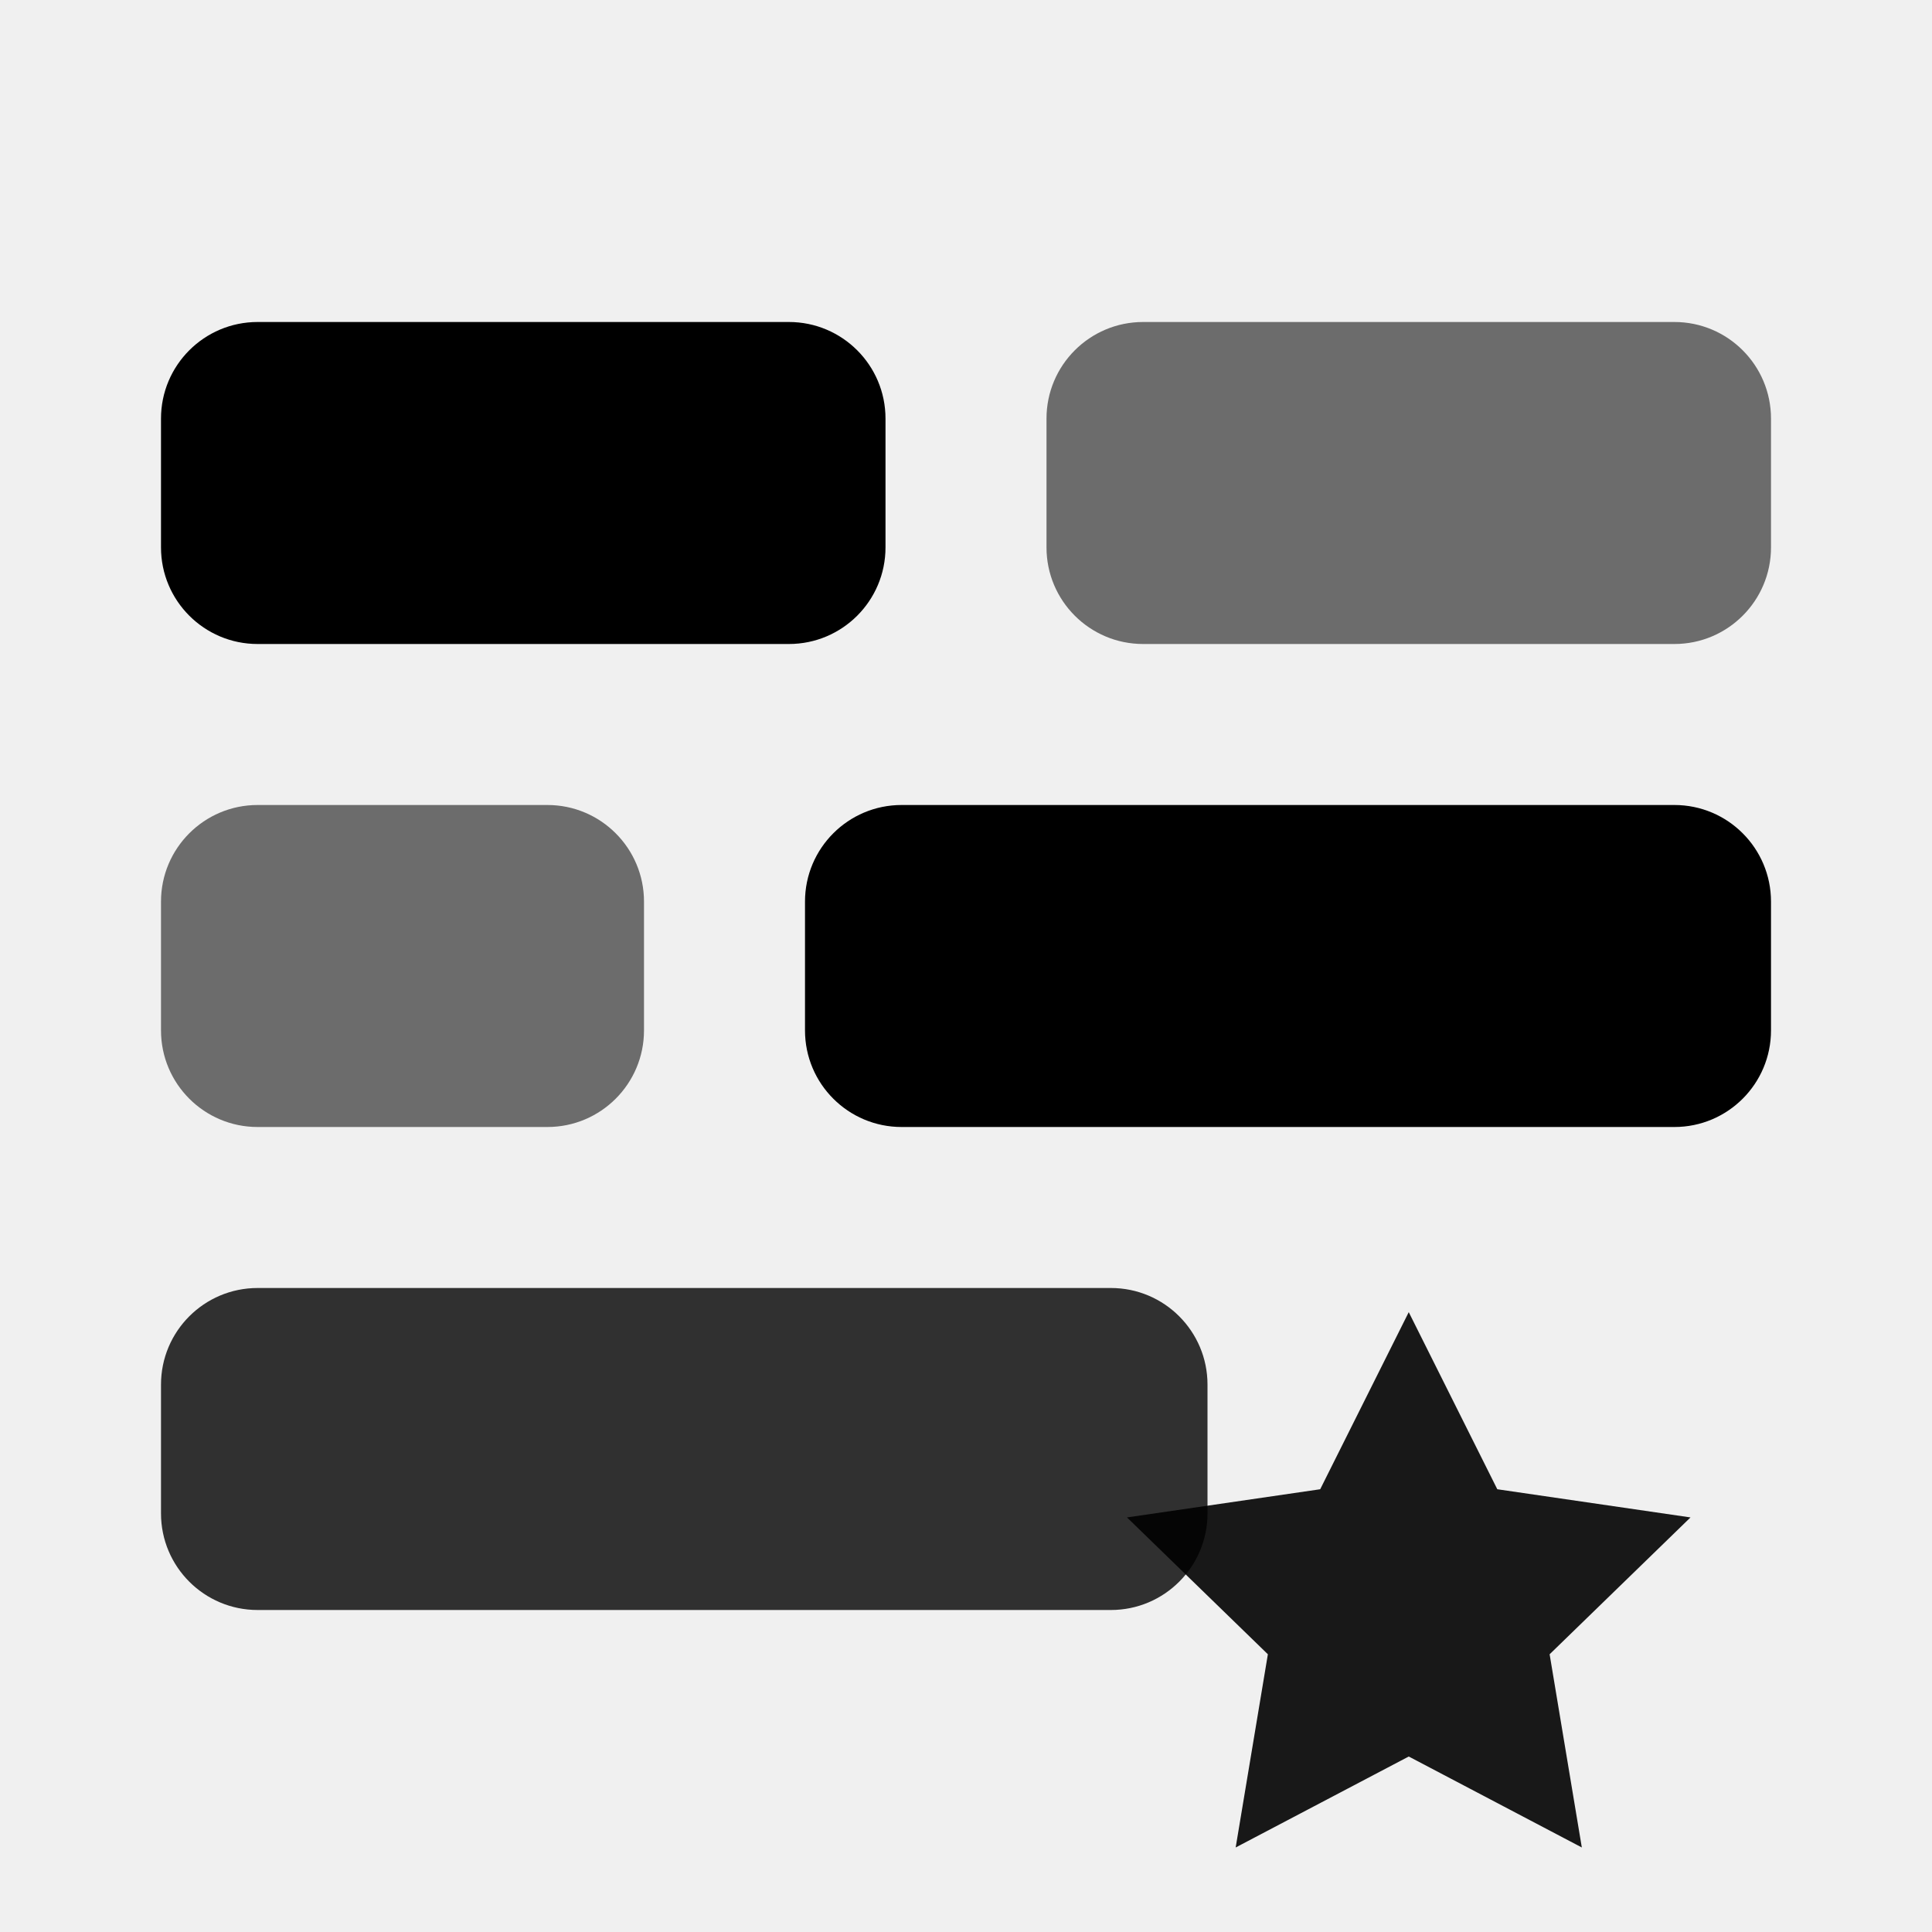
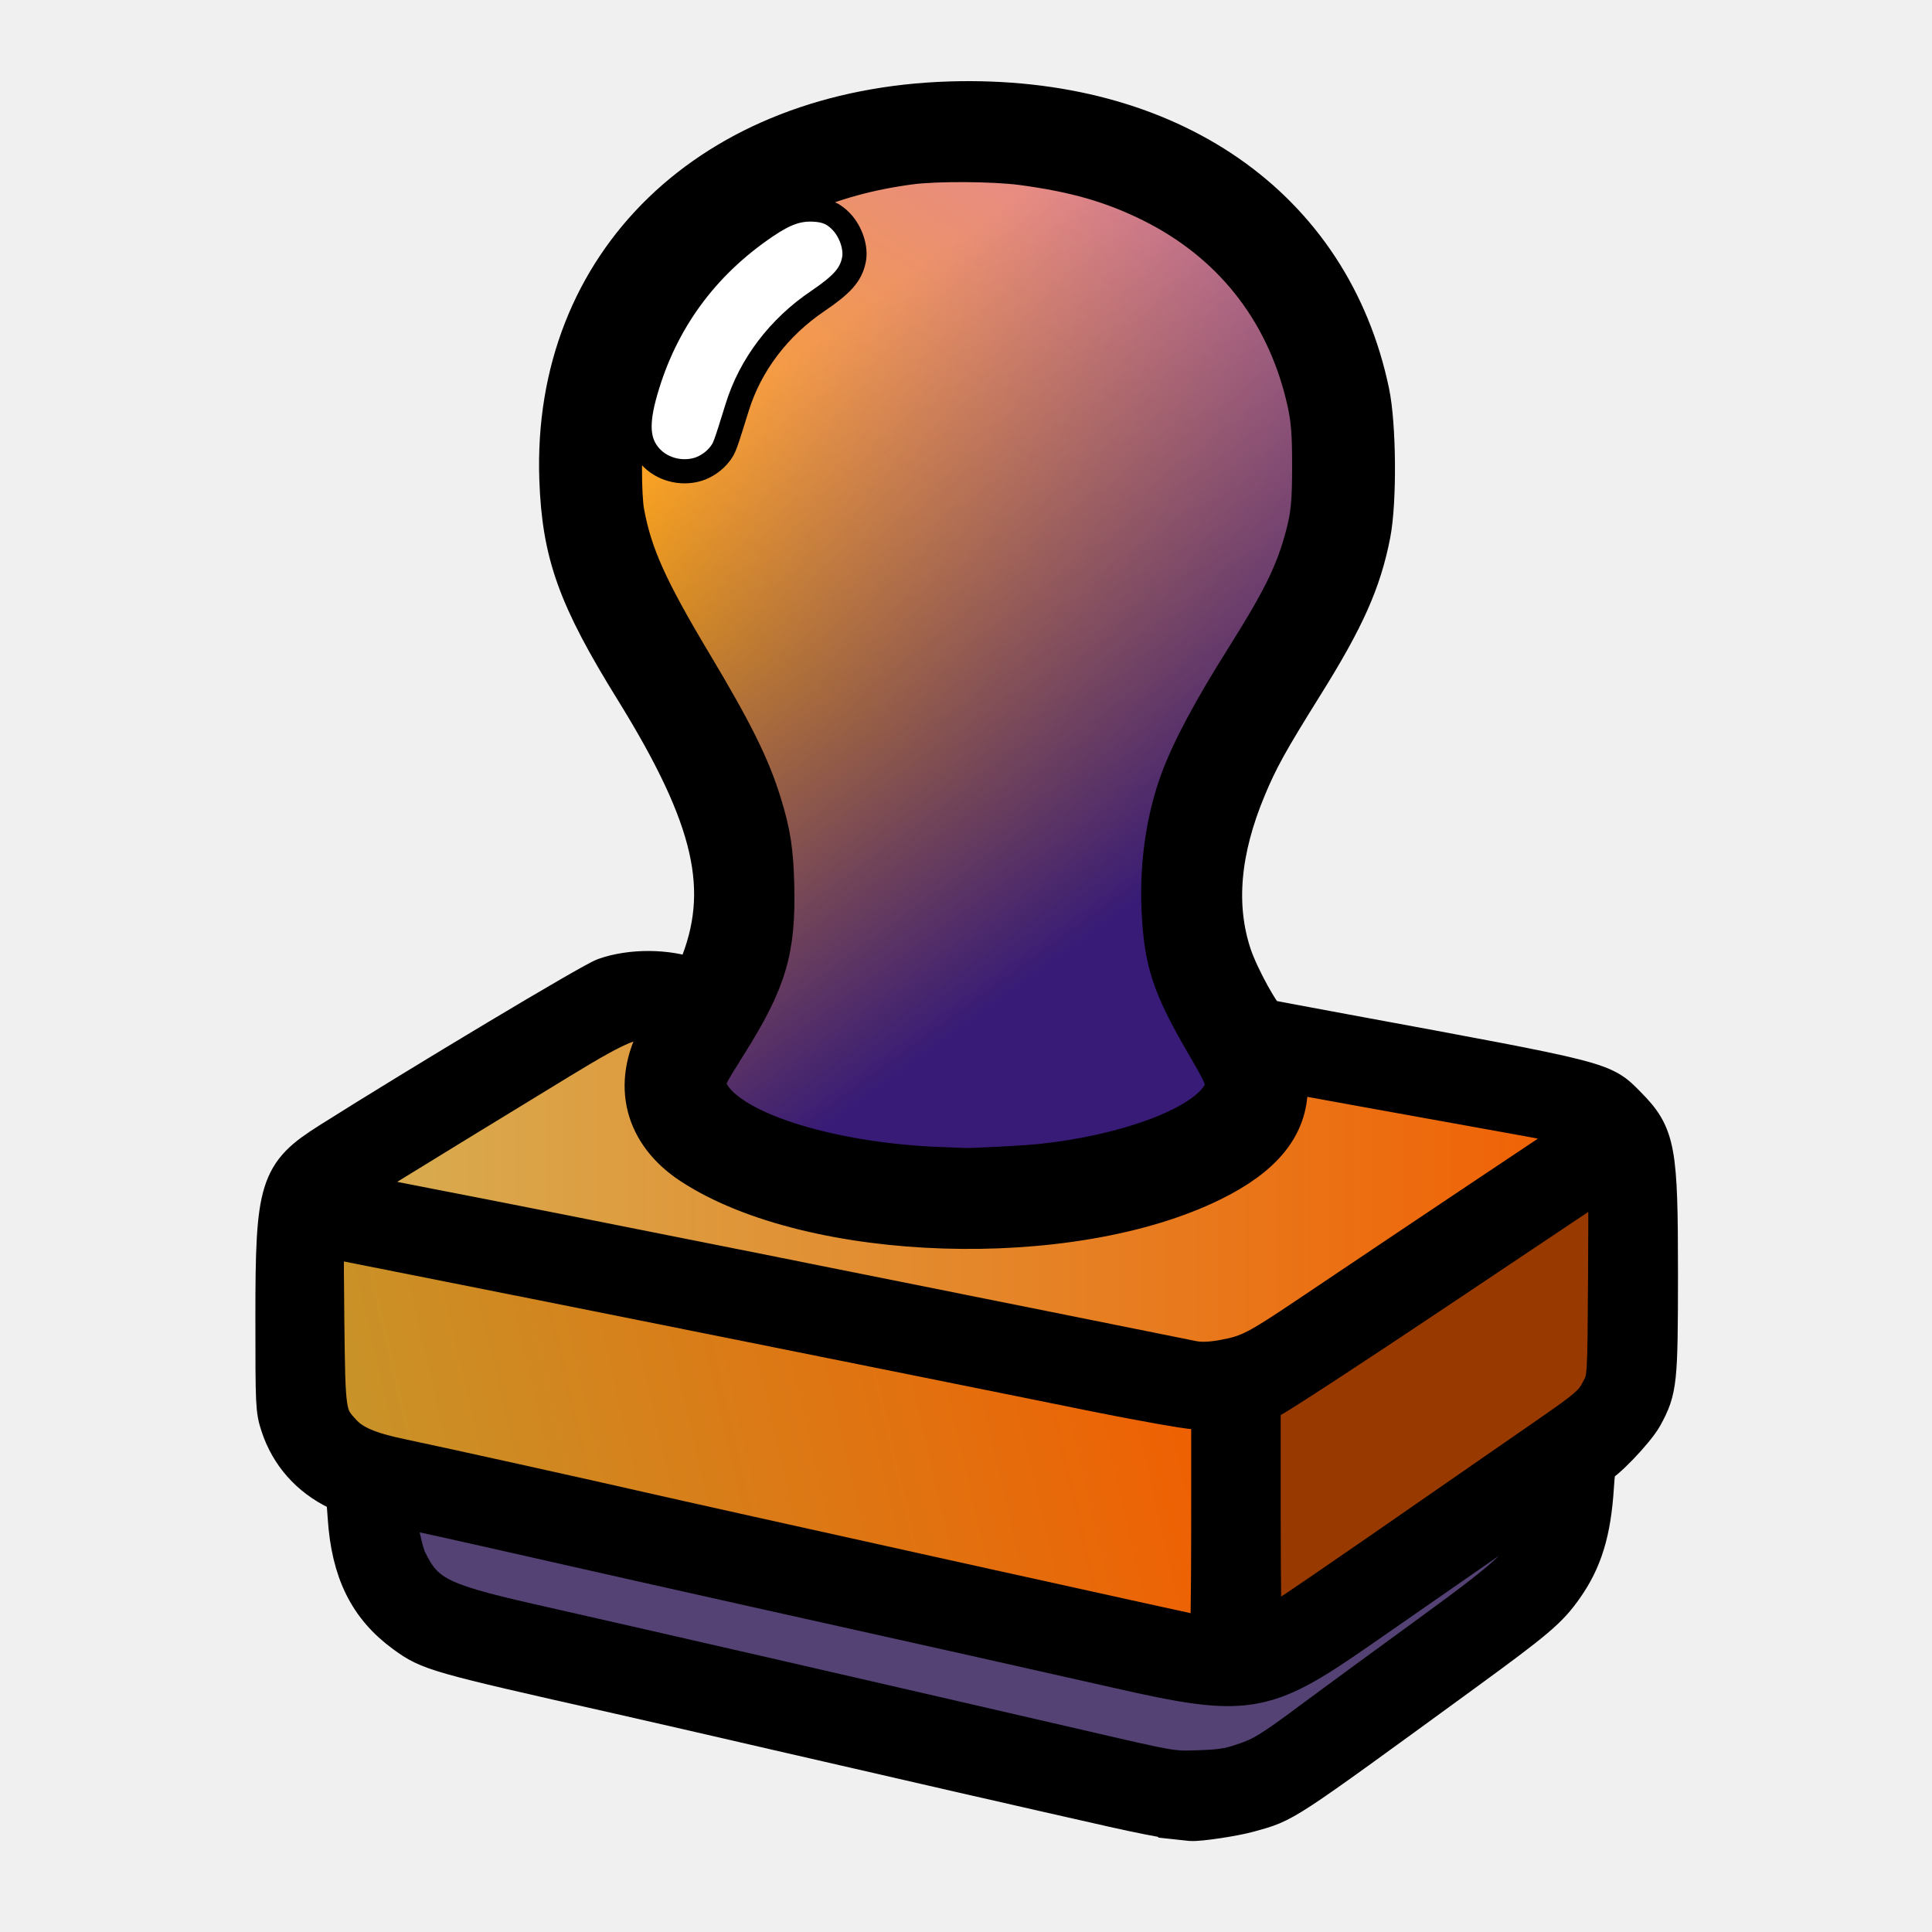
- <svg xmlns="http://www.w3.org/2000/svg" viewBox="0 0 24 24" fill="currentColor">
-   <rect x="2" y="4" width="9" height="4" rx="1.2" />
-   <rect x="13" y="4" width="9" height="4" rx="1.2" opacity="0.55" />
-   <rect x="2" y="10" width="6" height="4" rx="1.2" opacity="0.55" />
-   <rect x="10" y="10" width="12" height="4" rx="1.2" />
-   <rect x="2" y="16" width="13" height="4" rx="1.2" opacity="0.8" />
-   <path d="M17.5 16.3l1.1 2.2 2.4.35-1.75 1.7.4 2.4-2.15-1.13-2.15 1.13.4-2.4-1.75-1.7 2.4-.35z" opacity="0.9" />
+ <svg xmlns="http://www.w3.org/2000/svg" xmlns:xlink="http://www.w3.org/1999/xlink" version="1.1" id="svg1" width="24" height="24" viewBox="0 0 24 24">
+   <defs id="defs1">
+     <linearGradient id="linearGradient13">
+       <stop style="stop-color:#f15d00;stop-opacity:1;" offset="0" id="stop13" />
+       <stop style="stop-color:#c5972c;stop-opacity:1;" offset="1" id="stop14" />
+     </linearGradient>
+     <linearGradient id="linearGradient11">
+       <stop style="stop-color:#f15d00;stop-opacity:1;" offset="0" id="stop11" />
+       <stop style="stop-color:#d7b054;stop-opacity:1;" offset="1" id="stop12" />
+     </linearGradient>
+     <linearGradient id="linearGradient9">
+       <stop style="stop-color:#381b76;stop-opacity:1;" offset="0.085" id="stop9" />
+       <stop style="stop-color:#381b76;stop-opacity:0;" offset="1" id="stop10" />
+     </linearGradient>
+     <linearGradient id="linearGradient3">
+       <stop style="stop-color:#e68a8a;stop-opacity:1;" offset="0" id="stop3" />
+       <stop style="stop-color:#ffa810;stop-opacity:1;" offset="0.4" id="stop4" />
+     </linearGradient>
+     <linearGradient xlink:href="#linearGradient3" id="linearGradient4" x1="16.821" y1="4.529" x2="7.196" y2="19.349" gradientUnits="userSpaceOnUse" />
+     <linearGradient xlink:href="#linearGradient9" id="linearGradient10" x1="14.562" y1="11.772" x2="9.46" y2="4.75" gradientUnits="userSpaceOnUse" />
+     <linearGradient xlink:href="#linearGradient11" id="linearGradient12" x1="20.288" y1="14.789" x2="3.945" y2="14.789" gradientUnits="userSpaceOnUse" />
+     <linearGradient xlink:href="#linearGradient13" id="linearGradient14" x1="15.199" y1="16.557" x2="3.869" y2="19.172" gradientUnits="userSpaceOnUse" />
+   </defs>
+   <g id="g1">
+     <path style="display:inline;fill:#000000;stroke:#000000;stroke-width:0.551;stroke-dasharray:none;stroke-opacity:1;fill-opacity:1" d="M 14.568,22.568 C 14.467,22.557 14.139,22.492 13.839,22.424 12.928,22.219 11.126,21.807 9.688,21.475 8.94,21.302 8.038,21.095 7.683,21.015 5.419,20.505 5.348,20.485 5.047,20.265 4.603,19.941 4.39,19.511 4.346,18.846 4.325,18.541 4.325,18.541 4.209,18.485 3.869,18.321 3.625,18.045 3.511,17.695 c -0.061,-0.187 -0.063,-0.227 -0.063,-1.341 0,-1.601 0.046,-1.749 0.666,-2.141 1.137,-0.718 3.254,-1.986 3.411,-2.041 0.317,-0.113 0.761,-0.11 1.071,0.006 0.033,0.012 0.059,-0.02 0.103,-0.126 C 9.109,11.062 8.905,10.161 7.906,8.547 7.199,7.405 7.008,6.871 6.975,5.951 6.882,3.281 8.854,1.377 11.805,1.287 c 2.708,-0.082 4.701,1.3 5.18,3.592 0.085,0.407 0.092,1.347 0.014,1.75 -0.113,0.582 -0.318,1.041 -0.826,1.854 -0.442,0.708 -0.567,0.933 -0.718,1.297 -0.326,0.782 -0.386,1.473 -0.182,2.091 0.093,0.281 0.382,0.804 0.454,0.819 0.033,0.007 0.47,0.089 0.972,0.182 3.268,0.604 3.185,0.583 3.488,0.889 0.353,0.357 0.382,0.515 0.382,2.064 -5.23e-4,1.338 -0.01,1.429 -0.184,1.748 -0.094,0.173 -0.499,0.594 -0.571,0.594 -0.012,0 -0.031,0.137 -0.041,0.304 -0.035,0.55 -0.141,0.896 -0.375,1.227 -0.189,0.268 -0.338,0.394 -1.24,1.052 -2.289,1.668 -2.2,1.61 -2.65,1.736 -0.181,0.051 -0.614,0.116 -0.714,0.108 -0.024,-0.002 -0.125,-0.013 -0.225,-0.024 z" id="path9" />
+     <path style="display:inline;fill:url(#linearGradient4);stroke:#000000;stroke-width:0.551;stroke-dasharray:none;stroke-opacity:1" d="m 13.002,14.638 c 1.404,-0.152 2.453,-0.675 2.401,-1.198 -0.014,-0.145 -0.023,-0.164 -0.292,-0.612 -0.4,-0.669 -0.502,-1.021 -0.501,-1.728 0.002,-0.988 0.229,-1.597 1.088,-2.931 0.41,-0.637 0.618,-1.094 0.737,-1.622 0.07,-0.313 0.073,-1.148 0.004,-1.498 C 16.121,3.414 14.932,2.28 13.181,1.941 10.136,1.352 7.638,2.991 7.538,5.643 7.503,6.563 7.687,7.116 8.427,8.319 c 0.775,1.26 1.022,1.94 1.018,2.808 -0.003,0.671 -0.128,1.056 -0.564,1.732 -0.126,0.195 -0.242,0.387 -0.257,0.427 -0.346,0.878 2.015,1.607 4.379,1.352 z" id="path8" />
+     <path style="display:inline;fill:#ffffff;stroke:#ffffff;stroke-width:0.551;stroke-dasharray:none;stroke-opacity:1;fill-opacity:1" d="M 8.333,5.52 C 8.217,5.432 8.197,5.312 8.258,5.068 8.475,4.192 8.972,3.501 9.739,3.006 10.012,2.83 10.212,2.836 10.299,3.021 c 0.082,0.173 0.023,0.276 -0.258,0.452 C 9.458,3.84 9.005,4.457 8.846,5.102 8.813,5.236 8.767,5.383 8.744,5.43 8.67,5.577 8.467,5.621 8.333,5.52 Z" id="path7" />
+     <path style="display:inline;fill:url(#linearGradient12);stroke:#000000;stroke-width:0.551;stroke-dasharray:none;stroke-opacity:1;fill-opacity:1" d="m 15.247,16.91 c 0.287,-0.059 0.401,-0.118 0.998,-0.519 1.609,-1.081 3.12,-2.091 3.379,-2.26 l 0.107,-0.07 -0.107,-0.053 c -0.152,-0.075 -0.265,-0.101 -1.025,-0.236 -0.371,-0.066 -1.107,-0.199 -1.635,-0.295 -0.528,-0.097 -0.968,-0.176 -0.977,-0.176 -0.009,0 -0.017,0.091 -0.017,0.202 0,0.47 -0.296,0.837 -0.925,1.147 -1.751,0.865 -4.959,0.762 -6.439,-0.207 -0.577,-0.378 -0.728,-0.968 -0.402,-1.573 0.06,-0.111 0.105,-0.204 0.101,-0.209 -0.004,-0.004 -0.078,-0.015 -0.165,-0.025 -0.277,-0.031 -0.46,0.044 -1.202,0.496 -2.018,1.231 -2.718,1.663 -2.718,1.678 3.198e-4,0.009 0.496,0.111 1.101,0.228 0.605,0.116 2.343,0.46 3.863,0.764 2.64,0.528 5.504,1.103 5.623,1.128 0.112,0.023 0.256,0.016 0.441,-0.021 z" id="path6" />
+     <path style="display:inline;fill:#983a00;stroke:#000000;stroke-width:0.551;stroke-dasharray:none;stroke-opacity:1;fill-opacity:1" d="m 15.816,20.223 c 0.127,-0.068 0.7,-0.459 2.426,-1.657 0.332,-0.23 0.778,-0.539 0.992,-0.687 0.525,-0.362 0.591,-0.421 0.682,-0.6 0.079,-0.155 0.079,-0.155 0.087,-1.447 0.007,-1.053 0.002,-1.288 -0.028,-1.271 -0.02,0.012 -0.947,0.631 -2.061,1.377 -1.113,0.745 -2.082,1.378 -2.152,1.406 l -0.128,0.051 -1.12e-4,1.452 c -5.7e-5,0.799 0.009,1.452 0.021,1.452 0.012,-3.49e-4 0.084,-0.034 0.161,-0.075 z" id="path5" />
+     <path style="display:inline;fill:url(#linearGradient14);stroke:#000000;stroke-width:0.551;stroke-dasharray:none;stroke-opacity:1;fill-opacity:1" d="m 15.073,18.938 v -1.442 l -0.217,-0.014 C 14.736,17.475 14.184,17.377 13.628,17.265 11.639,16.861 6.794,15.889 5.79,15.691 5.227,15.58 4.618,15.459 4.436,15.422 4.255,15.385 4.08,15.355 4.049,15.355 c -0.058,0 -0.058,0.002 -0.047,1.047 0.013,1.175 0.016,1.198 0.218,1.419 0.139,0.153 0.348,0.243 0.763,0.329 0.405,0.084 2.394,0.524 2.939,0.65 0.689,0.159 7.053,1.567 7.13,1.577 0.012,0.002 0.021,-0.646 0.021,-1.439 z" id="path4" />
+     <path style="display:inline;fill:#544274;stroke:#000000;stroke-width:0.551;stroke-dasharray:none;stroke-opacity:1;fill-opacity:1" d="m 15.435,21.938 c 0.263,-0.088 0.365,-0.149 0.899,-0.547 0.239,-0.178 0.872,-0.641 1.406,-1.03 1.183,-0.861 1.301,-0.982 1.414,-1.452 0.087,-0.363 0.128,-0.377 -0.856,0.306 -0.486,0.337 -1.142,0.793 -1.458,1.012 -1.154,0.8 -1.356,0.833 -2.959,0.468 C 13.387,20.583 12.573,20.4 12.072,20.288 10.245,19.882 7.998,19.38 7.122,19.181 5.765,18.873 4.907,18.683 4.901,18.688 c -0.037,0.033 0.061,0.568 0.13,0.71 0.213,0.439 0.404,0.538 1.516,0.791 0.865,0.196 2.156,0.491 2.945,0.672 1.145,0.263 3.274,0.753 3.912,0.901 1.179,0.273 1.143,0.267 1.5,0.255 0.253,-0.008 0.367,-0.025 0.531,-0.08 z" id="path1" />
+     <path style="display:inline;fill:url(#linearGradient10);fill-opacity:1;stroke:#000000;stroke-width:0.3;stroke-linecap:round;stroke-linejoin:round" d="M 11.654,14.398 C 10.456,14.348 9.346,14.036 8.976,13.645 8.932,13.598 8.892,13.539 8.882,13.504 8.859,13.429 8.864,13.42 9.119,13.013 9.618,12.22 9.736,11.822 9.717,11.006 9.707,10.564 9.671,10.33 9.555,9.954 9.41,9.484 9.195,9.05 8.682,8.193 8.133,7.275 7.947,6.861 7.853,6.349 7.816,6.146 7.816,5.531 7.853,5.277 7.911,4.877 8.013,4.546 8.184,4.197 8.37,3.819 8.581,3.53 8.885,3.237 9.509,2.638 10.323,2.272 11.322,2.141 c 0.318,-0.042 1.017,-0.037 1.36,0.008 0.652,0.087 1.105,0.217 1.581,0.453 0.96,0.477 1.601,1.278 1.858,2.324 0.066,0.267 0.081,0.435 0.08,0.875 -6.97e-4,0.437 -0.015,0.584 -0.08,0.829 -0.118,0.447 -0.278,0.774 -0.727,1.487 -0.424,0.674 -0.677,1.148 -0.824,1.542 -0.179,0.482 -0.265,1.066 -0.24,1.628 0.031,0.69 0.131,0.992 0.589,1.775 0.209,0.357 0.227,0.409 0.17,0.501 -0.217,0.351 -1.134,0.689 -2.167,0.797 -0.204,0.021 -0.838,0.055 -0.953,0.05 -0.029,-0.001 -0.171,-0.007 -0.316,-0.013 z M 8.668,5.831 C 8.772,5.8 8.878,5.726 8.945,5.637 9.001,5.562 9.006,5.548 9.158,5.059 9.32,4.535 9.674,4.067 10.157,3.741 10.462,3.534 10.568,3.415 10.607,3.232 10.639,3.084 10.572,2.88 10.451,2.753 10.354,2.652 10.263,2.612 10.11,2.604 9.915,2.594 9.759,2.649 9.519,2.811 8.771,3.317 8.267,4.006 8.021,4.862 7.904,5.267 7.921,5.496 8.081,5.673 8.222,5.829 8.459,5.893 8.668,5.831 Z" id="path2" />
+   </g>
</svg>
